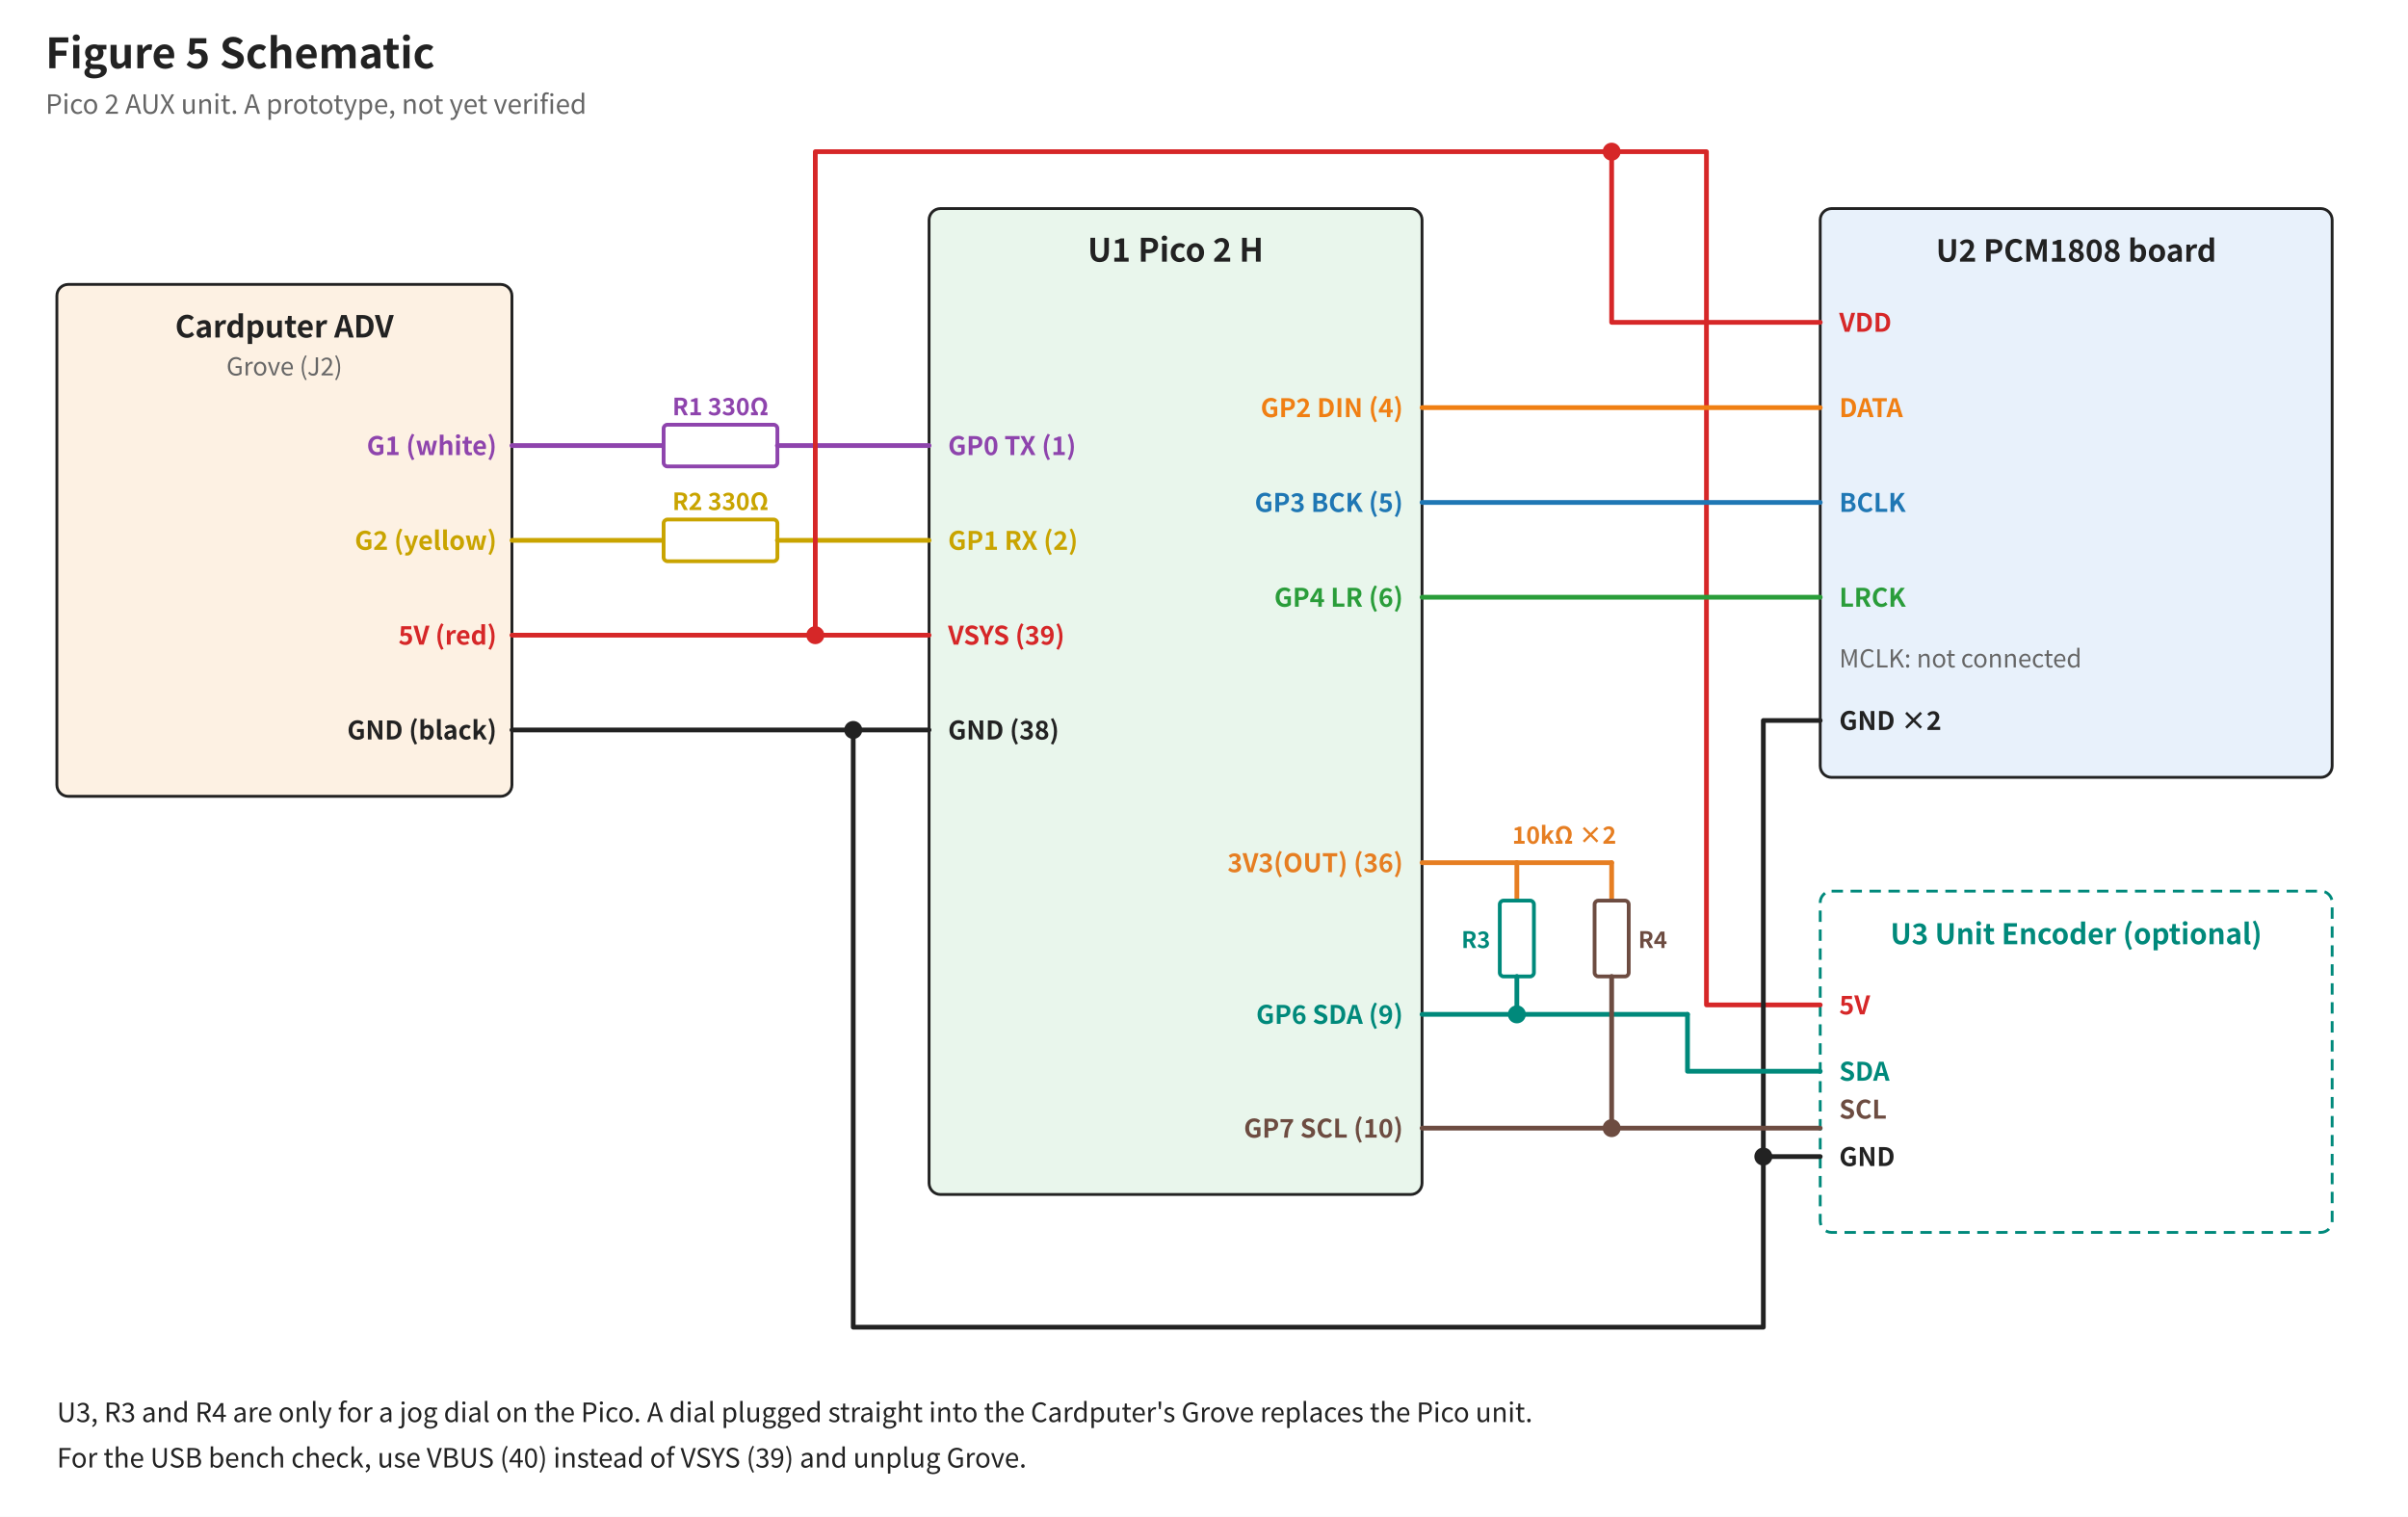
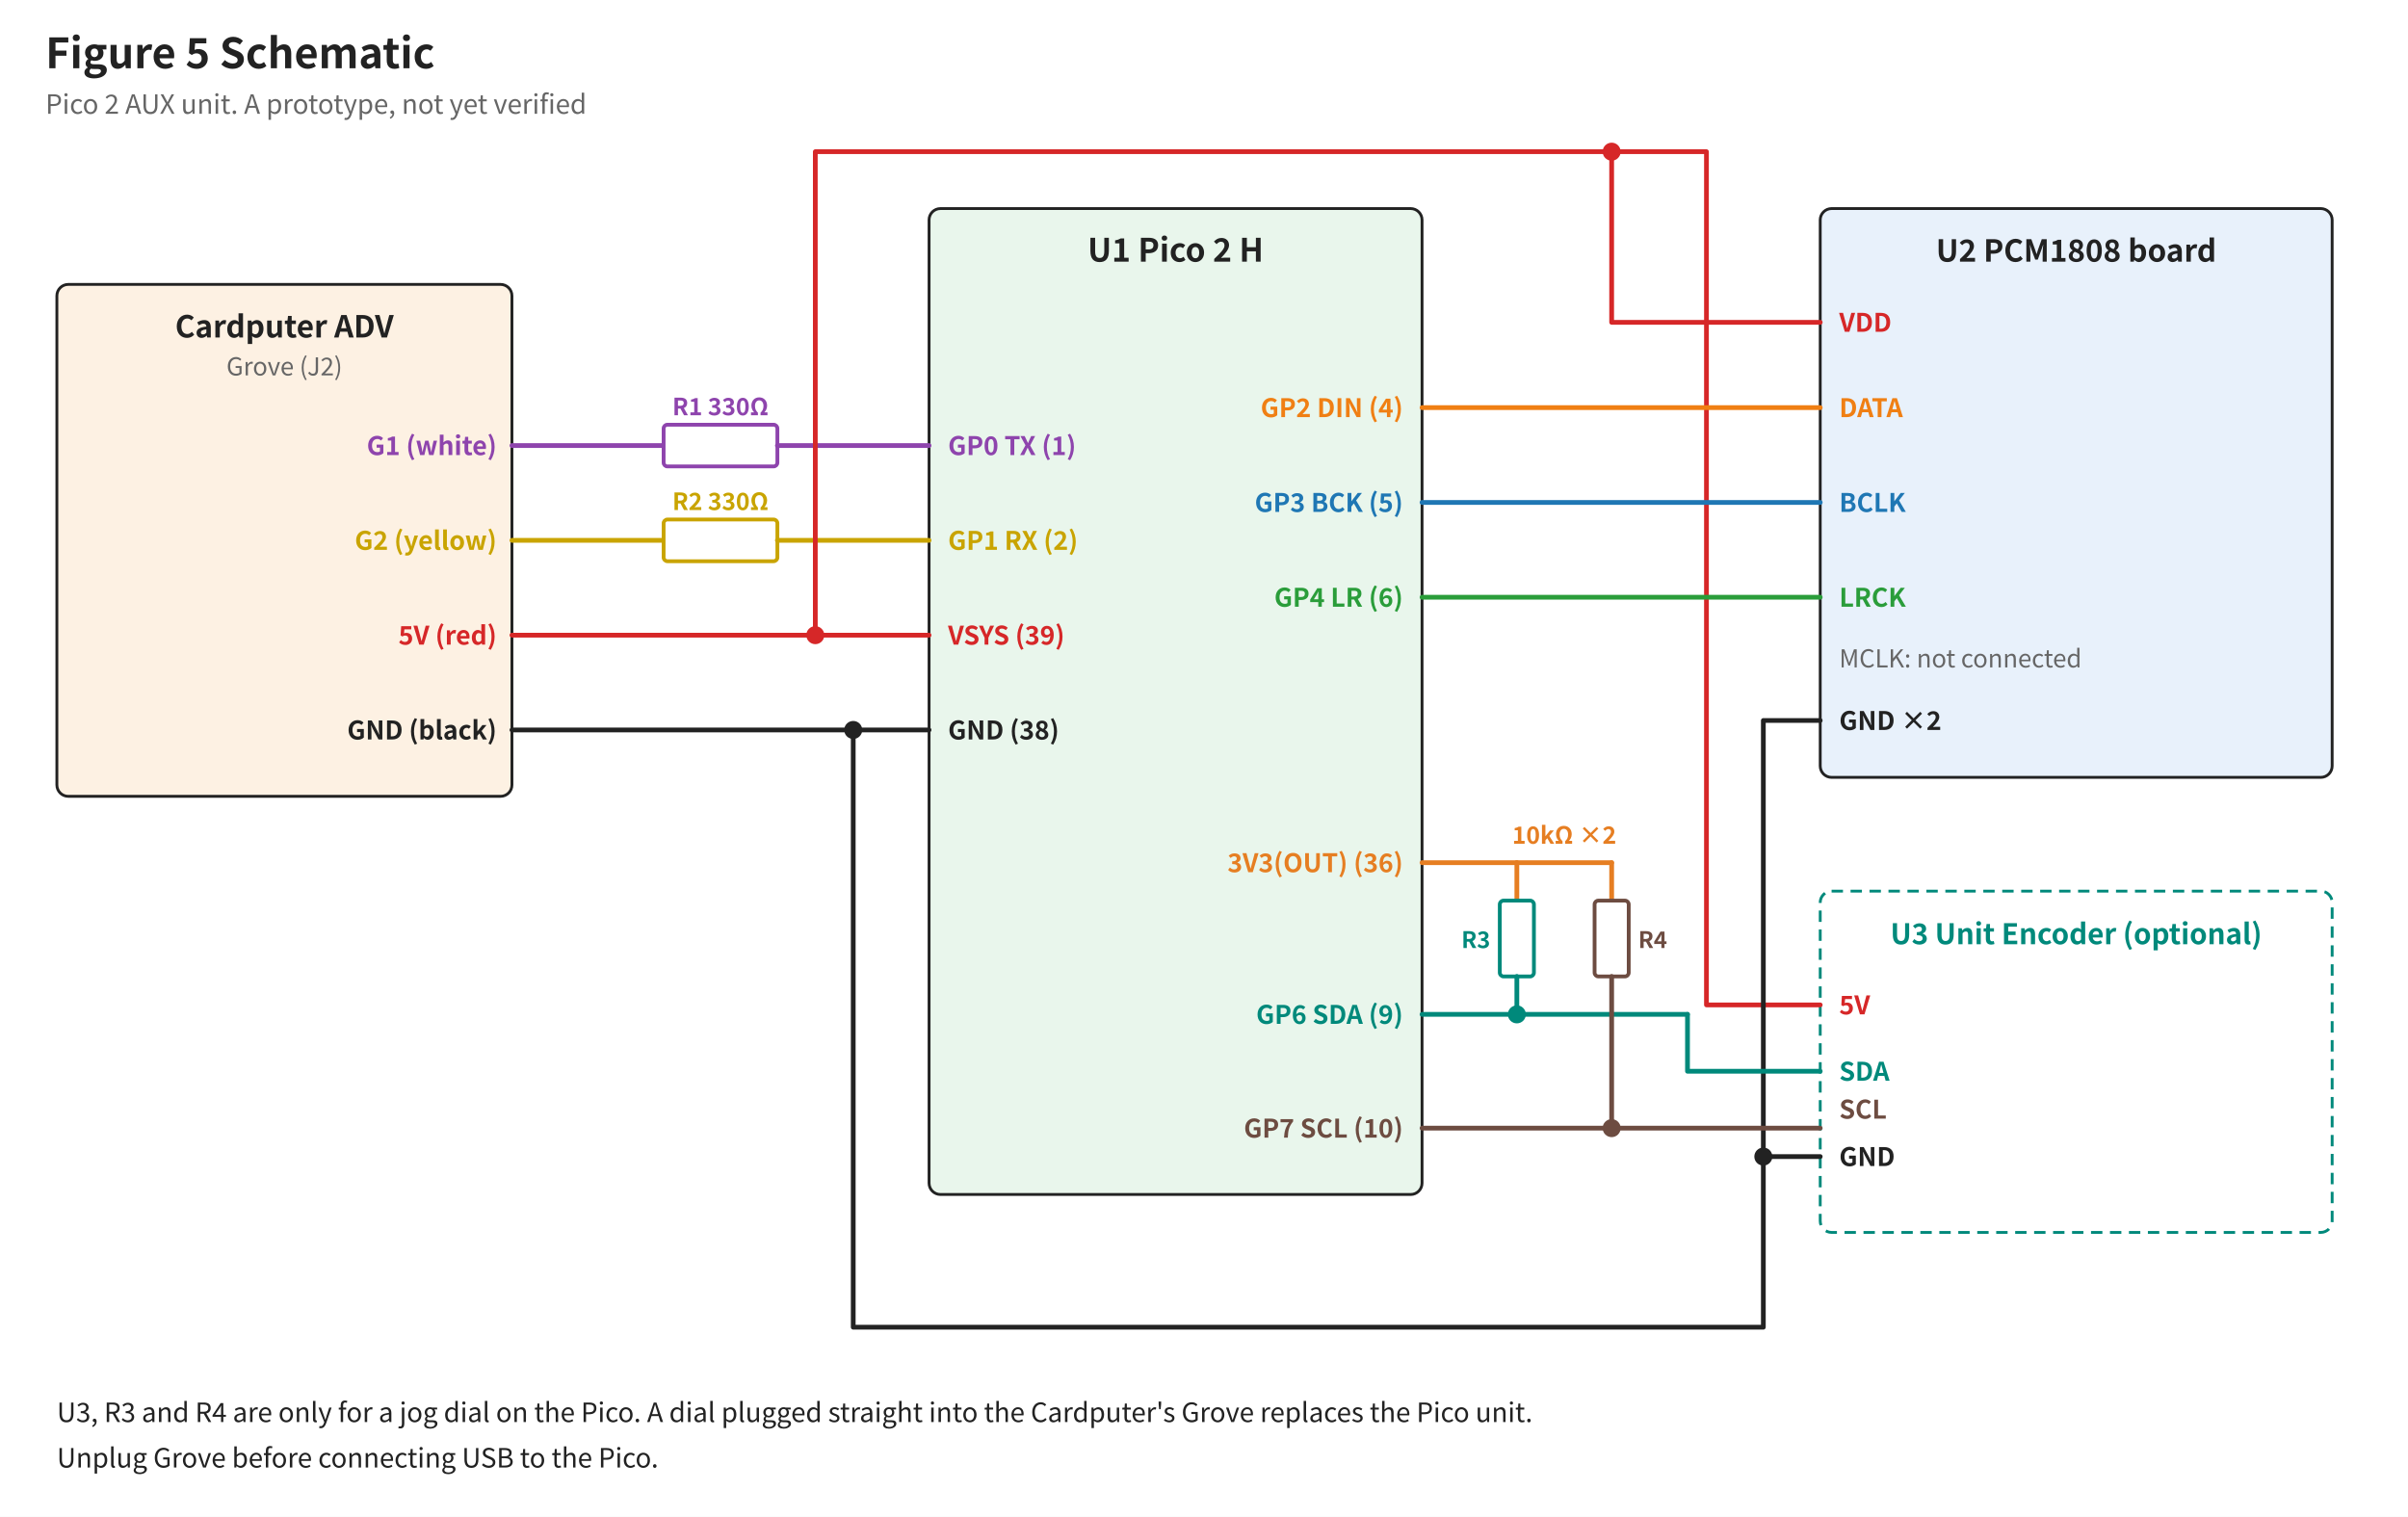
<svg xmlns="http://www.w3.org/2000/svg" viewBox="0 0 1270 800" width="1270" height="800" font-family="'Hiragino Sans','Hiragino Kaku Gothic ProN','Noto Sans CJK JP','Noto Sans JP','Yu Gothic',Meiryo,sans-serif" role="img" aria-label="Schematic">
  <rect width="1270" height="800" fill="#ffffff" />
  <text x="24" y="36" font-size="22" fill="#222" text-anchor="start" font-weight="700">Figure 5  Schematic</text>
  <text x="24" y="60" font-size="14" fill="#666" text-anchor="start">Pico 2 AUX unit. A prototype, not yet verified</text>
  <rect x="30" y="150" width="240" height="270" rx="6" fill="#fdf1e3" stroke="#222" stroke-width="1.5" />
  <text x="150" y="178" font-size="16" fill="#222" text-anchor="middle" font-weight="700">Cardputer ADV</text>
  <text x="150" y="198" font-size="13" fill="#666" text-anchor="middle">Grove (J2)</text>
  <rect x="490" y="110" width="260" height="520" rx="6" fill="#e9f6ec" stroke="#222" stroke-width="1.5" />
  <text x="620" y="138" font-size="17" fill="#222" text-anchor="middle" font-weight="700">U1  Pico 2 H</text>
  <rect x="960" y="110" width="270" height="300" rx="6" fill="#e8f1fb" stroke="#222" stroke-width="1.5" />
  <text x="1095" y="138" font-size="16" fill="#222" text-anchor="middle" font-weight="700">U2  PCM1808 board</text>
  <rect x="960" y="470" width="270" height="180" rx="6" fill="#fff" stroke="#00897b" stroke-width="1.5" stroke-dasharray="6 4" />
  <text x="1095" y="498" font-size="15" fill="#00897b" text-anchor="middle" font-weight="700">U3  Unit Encoder (optional)</text>
  <text x="262" y="240" font-size="13.5" fill="#8e44ad" text-anchor="end" font-weight="700">G1 (white)</text>
  <text x="262" y="290" font-size="13.5" fill="#c9a400" text-anchor="end" font-weight="700">G2 (yellow)</text>
  <text x="262" y="340" font-size="13.5" fill="#d62728" text-anchor="end" font-weight="700">5V (red)</text>
  <text x="262" y="390" font-size="13.5" fill="#222222" text-anchor="end" font-weight="700">GND (black)</text>
  <line x1="270" y1="235" x2="350" y2="235" stroke="#8e44ad" stroke-width="2.5" stroke-linecap="round" />
  <rect x="350" y="224" width="60" height="22" rx="2" fill="#fff" stroke="#8e44ad" stroke-width="2" />
  <text x="380" y="219" font-size="12.5" fill="#8e44ad" text-anchor="middle" font-weight="700">R1 330Ω</text>
  <line x1="410" y1="235" x2="490" y2="235" stroke="#8e44ad" stroke-width="2.5" stroke-linecap="round" />
  <text x="500" y="240" font-size="13.5" fill="#8e44ad" text-anchor="start" font-weight="700">GP0 TX (1)</text>
  <line x1="270" y1="285" x2="350" y2="285" stroke="#c9a400" stroke-width="2.5" stroke-linecap="round" />
  <rect x="350" y="274" width="60" height="22" rx="2" fill="#fff" stroke="#c9a400" stroke-width="2" />
  <text x="380" y="269" font-size="12.5" fill="#c9a400" text-anchor="middle" font-weight="700">R2 330Ω</text>
  <line x1="410" y1="285" x2="490" y2="285" stroke="#c9a400" stroke-width="2.5" stroke-linecap="round" />
  <text x="500" y="290" font-size="13.5" fill="#c9a400" text-anchor="start" font-weight="700">GP1 RX (2)</text>
  <line x1="270" y1="335" x2="430" y2="335" stroke="#d62728" stroke-width="2.5" stroke-linecap="round" />
  <line x1="430" y1="335" x2="490" y2="335" stroke="#d62728" stroke-width="2.5" stroke-linecap="round" />
  <text x="500" y="340" font-size="13.5" fill="#d62728" text-anchor="start" font-weight="700">VSYS (39)</text>
  <line x1="270" y1="385" x2="490" y2="385" stroke="#222222" stroke-width="2.5" stroke-linecap="round" />
  <text x="500" y="390" font-size="13.5" fill="#222222" text-anchor="start" font-weight="700">GND (38)</text>
  <path d="M430 335 L430 80 L850 80" fill="none" stroke="#d62728" stroke-width="2.5" stroke-linecap="round" stroke-linejoin="round" />
  <circle cx="430" cy="335" r="4" fill="#d62728" stroke="#d62728" stroke-width="1.5" />
  <path d="M850 80 L850 170 L960 170" fill="none" stroke="#d62728" stroke-width="2.5" stroke-linecap="round" stroke-linejoin="round" />
  <text x="970" y="175" font-size="13.5" fill="#d62728" text-anchor="start" font-weight="700">VDD</text>
  <path d="M850 80 L900 80 L900 530 L960 530" fill="none" stroke="#d62728" stroke-width="2.5" stroke-linecap="round" stroke-linejoin="round" />
  <circle cx="850" cy="80" r="4" fill="#d62728" stroke="#d62728" stroke-width="1.5" />
  <circle cx="900" cy="170" r="0.1" fill="#d62728" stroke="#d62728" stroke-width="1.5" />
  <text x="970" y="535" font-size="13.5" fill="#d62728" text-anchor="start" font-weight="700">5V</text>
  <path d="M450 385 L450 700 L930 700 L930 380 L960 380" fill="none" stroke="#222222" stroke-width="2.5" stroke-linecap="round" stroke-linejoin="round" />
  <circle cx="450" cy="385" r="4" fill="#222222" stroke="#222222" stroke-width="1.5" />
  <text x="970" y="385" font-size="13.5" fill="#222222" text-anchor="start" font-weight="700">GND ×2</text>
  <path d="M930 610 L960 610" fill="none" stroke="#222222" stroke-width="2.5" stroke-linecap="round" stroke-linejoin="round" />
  <circle cx="930" cy="610" r="4" fill="#222222" stroke="#222222" stroke-width="1.5" />
  <text x="970" y="615" font-size="13.5" fill="#222222" text-anchor="start" font-weight="700">GND</text>
  <text x="740" y="220" font-size="13.5" fill="#f07f13" text-anchor="end" font-weight="700">GP2 DIN (4)</text>
  <line x1="750" y1="215" x2="960" y2="215" stroke="#f07f13" stroke-width="2.5" stroke-linecap="round" />
  <text x="970" y="220" font-size="13.5" fill="#f07f13" text-anchor="start" font-weight="700">DATA</text>
  <text x="740" y="270" font-size="13.5" fill="#1f77b4" text-anchor="end" font-weight="700">GP3 BCK (5)</text>
  <line x1="750" y1="265" x2="960" y2="265" stroke="#1f77b4" stroke-width="2.5" stroke-linecap="round" />
  <text x="970" y="270" font-size="13.5" fill="#1f77b4" text-anchor="start" font-weight="700">BCLK</text>
  <text x="740" y="320" font-size="13.5" fill="#2a9d3a" text-anchor="end" font-weight="700">GP4 LR (6)</text>
  <line x1="750" y1="315" x2="960" y2="315" stroke="#2a9d3a" stroke-width="2.5" stroke-linecap="round" />
  <text x="970" y="320" font-size="13.5" fill="#2a9d3a" text-anchor="start" font-weight="700">LRCK</text>
  <text x="970" y="235" font-size="13.5" fill="#222" text-anchor="start" font-weight="700" />
  <text x="1095" y="400" font-size="12" fill="#222" text-anchor="start" />
  <text x="970" y="352" font-size="13" fill="#666" text-anchor="start">MCLK: not connected</text>
  <text x="740" y="540" font-size="13.5" fill="#00897b" text-anchor="end" font-weight="700">GP6 SDA (9)</text>
  <line x1="750" y1="535" x2="890" y2="535" stroke="#00897b" stroke-width="2.5" stroke-linecap="round" />
  <path d="M890 535 L890 565 L960 565" fill="none" stroke="#00897b" stroke-width="2.5" stroke-linecap="round" stroke-linejoin="round" />
  <text x="970" y="570" font-size="13.5" fill="#00897b" text-anchor="start" font-weight="700">SDA</text>
  <text x="740" y="600" font-size="13.5" fill="#6d4c41" text-anchor="end" font-weight="700">GP7 SCL (10)</text>
  <line x1="750" y1="595" x2="960" y2="595" stroke="#6d4c41" stroke-width="2.5" stroke-linecap="round" />
  <text x="970" y="590" font-size="13.5" fill="#6d4c41" text-anchor="start" font-weight="700">SCL</text>
  <text x="740" y="460" font-size="13.5" fill="#e67e22" text-anchor="end" font-weight="700">3V3(OUT) (36)</text>
  <line x1="750" y1="455" x2="800" y2="455" stroke="#e67e22" stroke-width="2.5" stroke-linecap="round" />
  <line x1="800" y1="455" x2="800" y2="475" stroke="#e67e22" stroke-width="2.5" stroke-linecap="round" />
  <line x1="800" y1="455" x2="850" y2="455" stroke="#e67e22" stroke-width="2.5" stroke-linecap="round" />
  <line x1="850" y1="455" x2="850" y2="475" stroke="#e67e22" stroke-width="2.5" stroke-linecap="round" />
  <rect x="791" y="475" width="18" height="40" rx="2" fill="#fff" stroke="#00897b" stroke-width="2" />
  <line x1="800" y1="515" x2="800" y2="535" stroke="#00897b" stroke-width="2.5" stroke-linecap="round" />
  <circle cx="800" cy="535" r="4" fill="#00897b" stroke="#00897b" stroke-width="1.5" />
  <text x="786" y="500" font-size="12" fill="#00897b" text-anchor="end" font-weight="700">R3</text>
  <rect x="841" y="475" width="18" height="40" rx="2" fill="#fff" stroke="#6d4c41" stroke-width="2" />
  <line x1="850" y1="515" x2="850" y2="595" stroke="#6d4c41" stroke-width="2.5" stroke-linecap="round" />
  <circle cx="850" cy="595" r="4" fill="#6d4c41" stroke="#6d4c41" stroke-width="1.5" />
  <text x="864" y="500" font-size="12" fill="#6d4c41" text-anchor="start" font-weight="700">R4</text>
  <text x="825" y="445" font-size="12.5" fill="#e67e22" text-anchor="middle" font-weight="700">10kΩ ×2</text>
  <text x="30" y="750" font-size="14" fill="#222" text-anchor="start">U3, R3 and R4 are only for a jog dial on the Pico. A dial plugged straight into the Cardputer's Grove replaces the Pico unit.</text>
-   <text x="30" y="774" font-size="14" fill="#222" text-anchor="start">For the USB bench check, use VBUS (40) instead of VSYS (39) and unplug Grove.</text>
+   <text x="30" y="774" font-size="14" fill="#222" text-anchor="start">Unplug Grove before connecting USB to the Pico.</text>
</svg>
